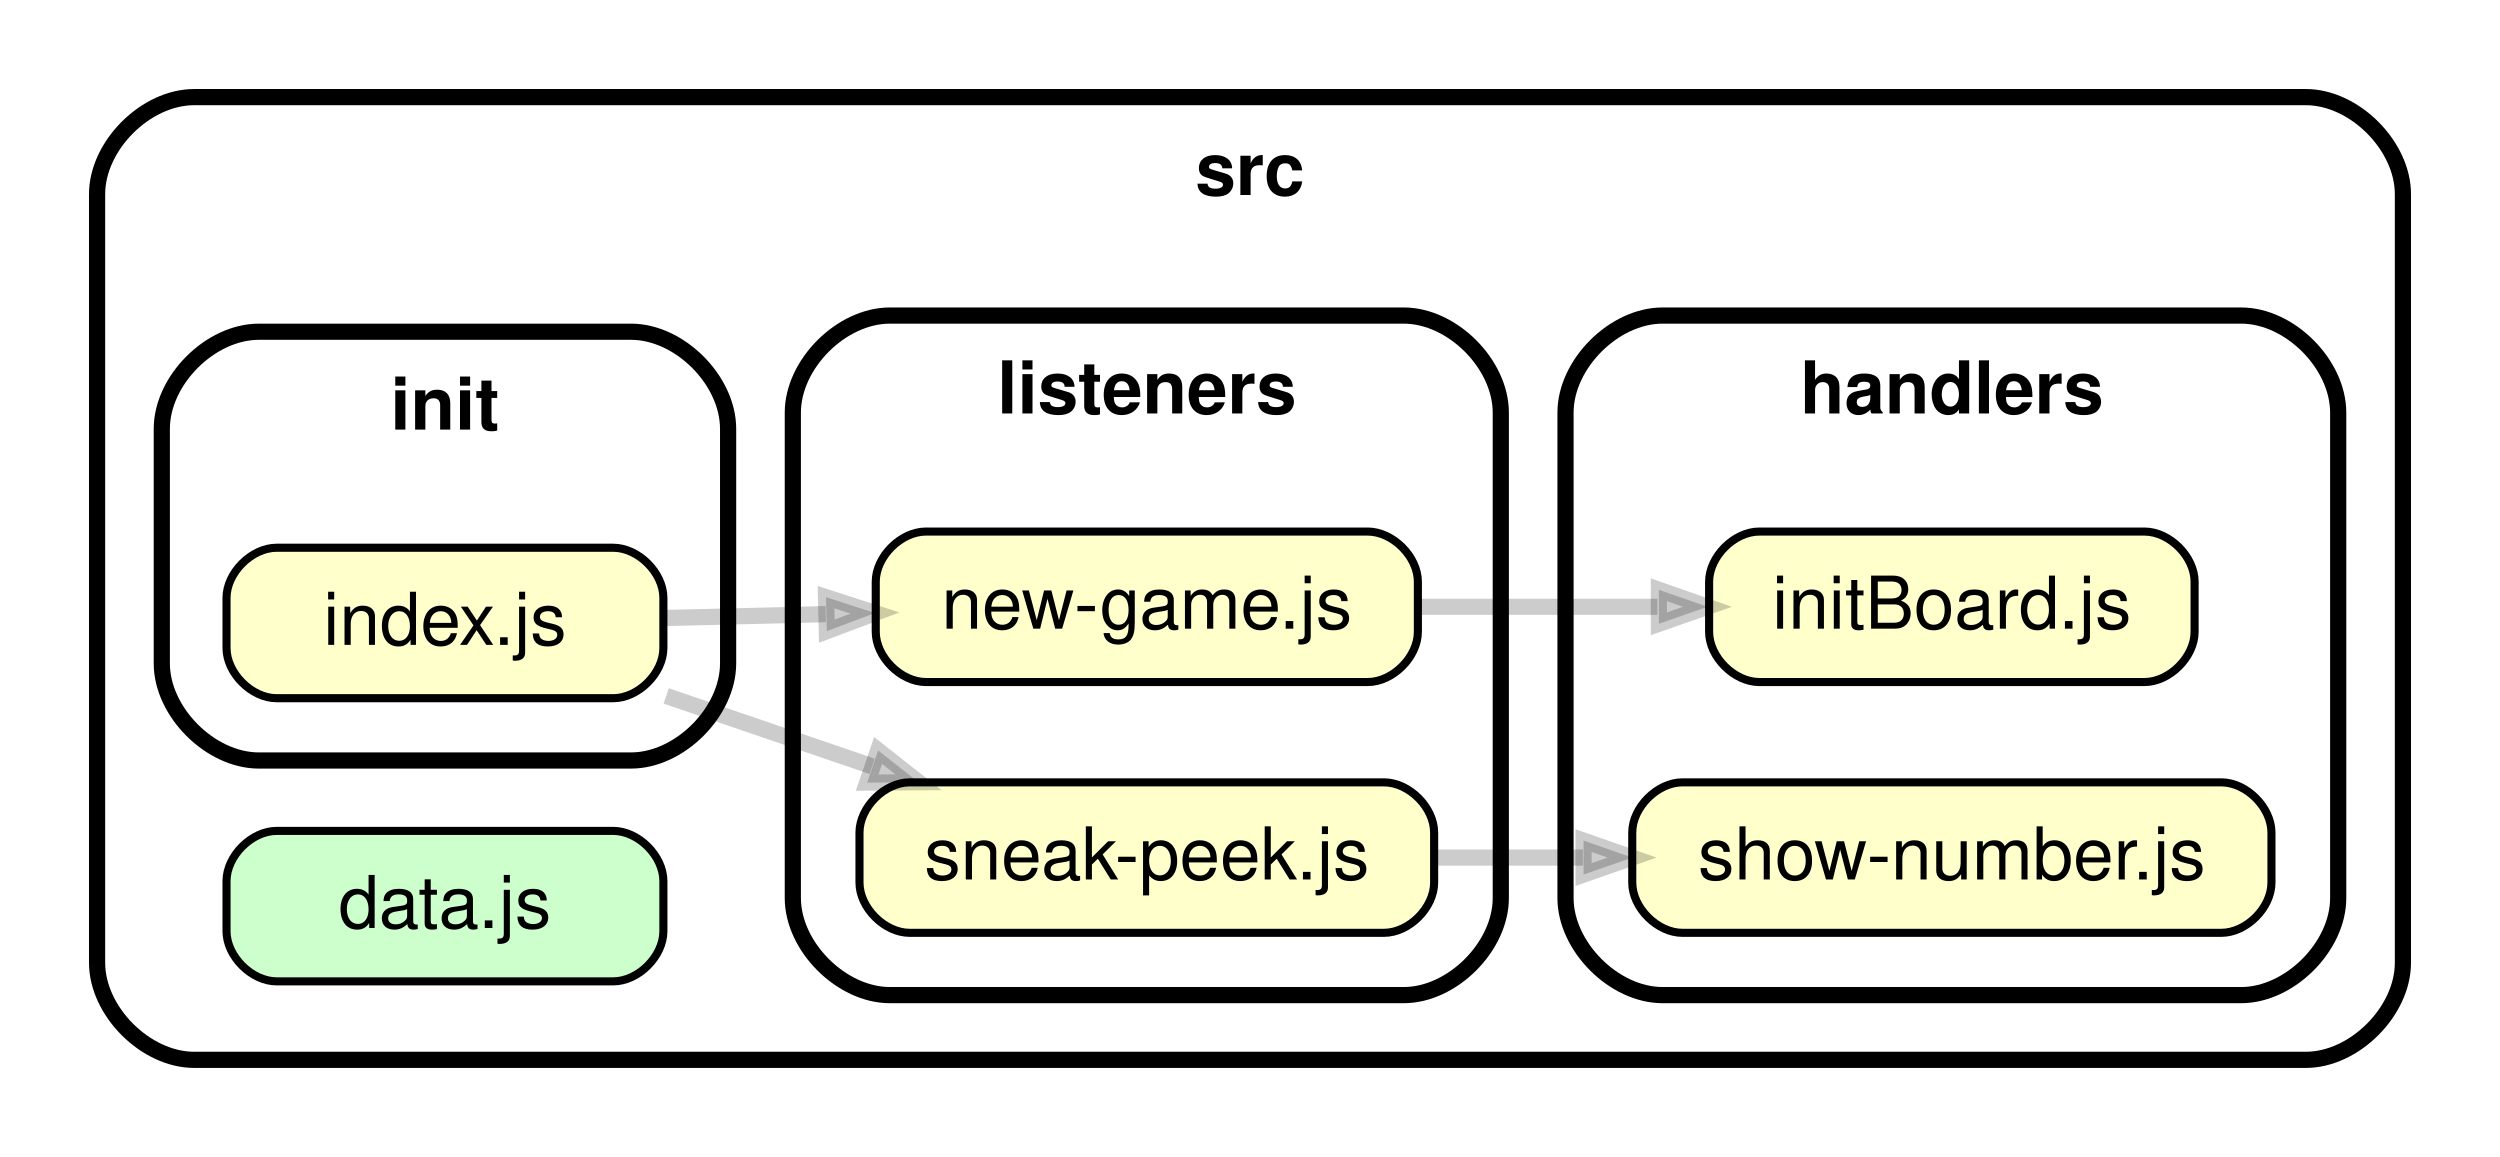
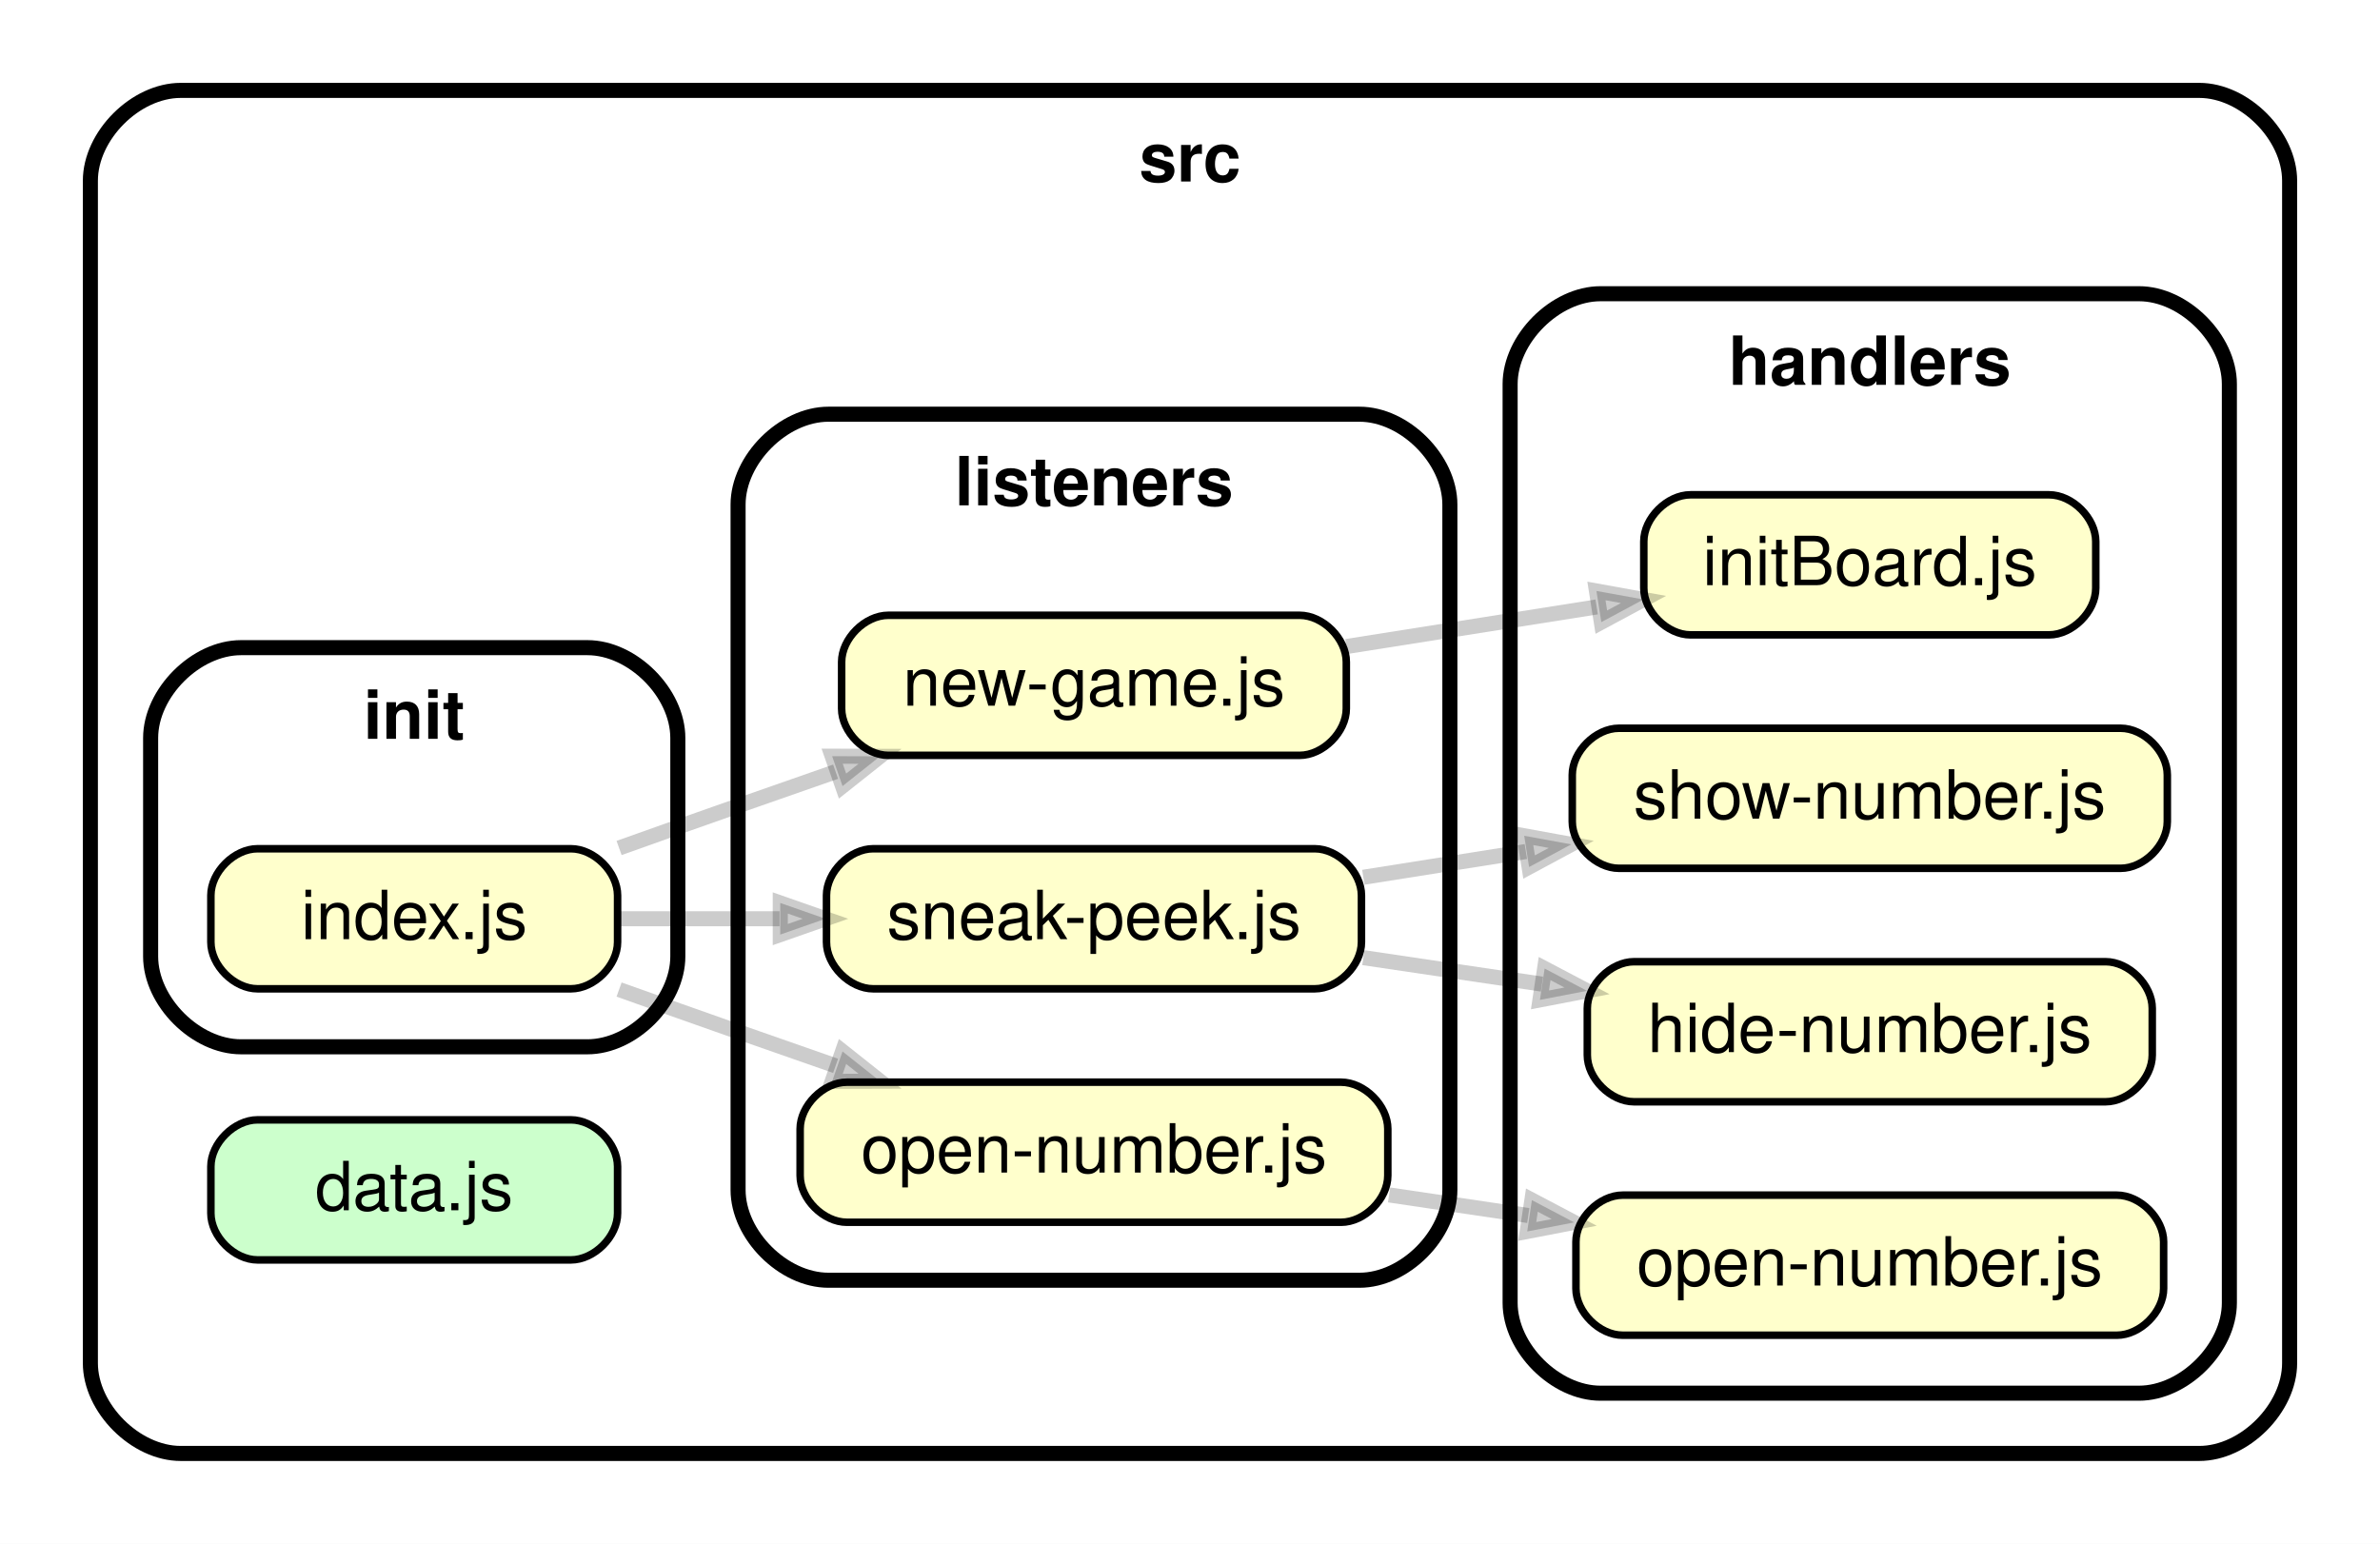
- <svg xmlns="http://www.w3.org/2000/svg" xmlns:xlink="http://www.w3.org/1999/xlink" width="309pt" height="143pt" viewBox="0.00 0.00 309.02 143.00">
-   <g id="graph0" class="graph" transform="scale(1 1) rotate(0) translate(4 139)">
-     <polygon fill="white" stroke="transparent" points="-4,4 -4,-139 305.02,-139 305.02,4 -4,4" />
+ <svg xmlns="http://www.w3.org/2000/svg" xmlns:xlink="http://www.w3.org/1999/xlink" width="316pt" height="205pt" viewBox="0.00 0.00 316.01 205.00">
+   <g id="graph0" class="graph" transform="scale(1 1) rotate(0) translate(4 201)">
+     <polygon fill="white" stroke="transparent" points="-4,4 -4,-201 312.01,-201 312.01,4 -4,4" />
    <g id="clust1" class="cluster">
-       <path fill="#ffffff" stroke="black" stroke-width="2" d="M20,-8C20,-8 281.02,-8 281.02,-8 287.02,-8 293.02,-14 293.02,-20 293.02,-20 293.02,-115 293.02,-115 293.02,-121 287.02,-127 281.02,-127 281.02,-127 20,-127 20,-127 14,-127 8,-121 8,-115 8,-115 8,-20 8,-20 8,-14 14,-8 20,-8" />
-       <text text-anchor="middle" x="150.51" y="-114.9" font-family="Helvetica,sans-Serif" font-weight="bold" font-size="9.00">src</text>
+       <path fill="#ffffff" stroke="black" stroke-width="2" d="M20,-8C20,-8 288.01,-8 288.01,-8 294.01,-8 300.01,-14 300.01,-20 300.01,-20 300.01,-177 300.01,-177 300.01,-183 294.01,-189 288.01,-189 288.01,-189 20,-189 20,-189 14,-189 8,-183 8,-177 8,-177 8,-20 8,-20 8,-14 14,-8 20,-8" />
+       <text text-anchor="middle" x="154.01" y="-176.9" font-family="Helvetica,sans-Serif" font-weight="bold" font-size="9.00">src</text>
    </g>
    <g id="clust2" class="cluster">
-       <path fill="#ffffff" stroke="black" stroke-width="2" d="M201.51,-16C201.51,-16 273.02,-16 273.02,-16 279.02,-16 285.02,-22 285.02,-28 285.02,-28 285.02,-88 285.02,-88 285.02,-94 279.02,-100 273.02,-100 273.02,-100 201.51,-100 201.51,-100 195.51,-100 189.51,-94 189.51,-88 189.51,-88 189.51,-28 189.51,-28 189.51,-22 195.51,-16 201.51,-16" />
-       <text text-anchor="middle" x="237.26" y="-87.9" font-family="Helvetica,sans-Serif" font-weight="bold" font-size="9.00">handlers</text>
+       <path fill="#ffffff" stroke="black" stroke-width="2" d="M208.51,-16C208.51,-16 280.01,-16 280.01,-16 286.01,-16 292.01,-22 292.01,-28 292.01,-28 292.01,-150 292.01,-150 292.01,-156 286.01,-162 280.01,-162 280.01,-162 208.51,-162 208.51,-162 202.51,-162 196.51,-156 196.51,-150 196.51,-150 196.51,-28 196.51,-28 196.51,-22 202.51,-16 208.51,-16" />
+       <text text-anchor="middle" x="244.26" y="-149.9" font-family="Helvetica,sans-Serif" font-weight="bold" font-size="9.00">handlers</text>
    </g>
    <g id="clust3" class="cluster">
-       <path fill="#ffffff" stroke="black" stroke-width="2" d="M28,-45C28,-45 74,-45 74,-45 80,-45 86,-51 86,-57 86,-57 86,-86 86,-86 86,-92 80,-98 74,-98 74,-98 28,-98 28,-98 22,-98 16,-92 16,-86 16,-86 16,-57 16,-57 16,-51 22,-45 28,-45" />
-       <text text-anchor="middle" x="51" y="-85.9" font-family="Helvetica,sans-Serif" font-weight="bold" font-size="9.00">init</text>
+       <path fill="#ffffff" stroke="black" stroke-width="2" d="M28,-62C28,-62 74,-62 74,-62 80,-62 86,-68 86,-74 86,-74 86,-103 86,-103 86,-109 80,-115 74,-115 74,-115 28,-115 28,-115 22,-115 16,-109 16,-103 16,-103 16,-74 16,-74 16,-68 22,-62 28,-62" />
+       <text text-anchor="middle" x="51" y="-102.9" font-family="Helvetica,sans-Serif" font-weight="bold" font-size="9.00">init</text>
    </g>
    <g id="clust4" class="cluster">
-       <path fill="#ffffff" stroke="black" stroke-width="2" d="M106,-16C106,-16 169.51,-16 169.51,-16 175.51,-16 181.51,-22 181.51,-28 181.51,-28 181.51,-88 181.51,-88 181.51,-94 175.51,-100 169.51,-100 169.51,-100 106,-100 106,-100 100,-100 94,-94 94,-88 94,-88 94,-28 94,-28 94,-22 100,-16 106,-16" />
-       <text text-anchor="middle" x="137.76" y="-87.9" font-family="Helvetica,sans-Serif" font-weight="bold" font-size="9.00">listeners</text>
+       <path fill="#ffffff" stroke="black" stroke-width="2" d="M106,-31C106,-31 176.51,-31 176.51,-31 182.51,-31 188.51,-37 188.51,-43 188.51,-43 188.51,-134 188.51,-134 188.51,-140 182.51,-146 176.51,-146 176.51,-146 106,-146 106,-146 100,-146 94,-140 94,-134 94,-134 94,-43 94,-43 94,-37 100,-31 106,-31" />
+       <text text-anchor="middle" x="141.26" y="-133.9" font-family="Helvetica,sans-Serif" font-weight="bold" font-size="9.00">listeners</text>
    </g>
    <g id="node1" class="node">
      <g id="a_node1">
        <a xlink:href="../src/data.js" xlink:title="data.js">
-           <path fill="#ccffcc" stroke="black" d="M71.8,-36.3C71.8,-36.3 30.2,-36.3 30.2,-36.3 27.1,-36.3 24,-33.2 24,-30.1 24,-30.1 24,-23.9 24,-23.9 24,-20.8 27.1,-17.7 30.2,-17.7 30.2,-17.7 71.8,-17.7 71.8,-17.7 74.9,-17.7 78,-20.8 78,-23.9 78,-23.9 78,-30.1 78,-30.1 78,-33.2 74.9,-36.3 71.8,-36.3" />
-           <text text-anchor="middle" x="51" y="-24.3" font-family="Helvetica,sans-Serif" font-size="9.00">data.js</text>
+           <path fill="#ccffcc" stroke="black" d="M71.8,-52.3C71.8,-52.3 30.2,-52.3 30.2,-52.3 27.1,-52.3 24,-49.2 24,-46.1 24,-46.1 24,-39.9 24,-39.9 24,-36.8 27.1,-33.7 30.2,-33.7 30.2,-33.7 71.8,-33.7 71.8,-33.7 74.9,-33.7 78,-36.8 78,-39.9 78,-39.9 78,-46.1 78,-46.1 78,-49.2 74.9,-52.3 71.8,-52.3" />
+           <text text-anchor="middle" x="51" y="-40.3" font-family="Helvetica,sans-Serif" font-size="9.00">data.js</text>
        </a>
      </g>
    </g>
    <g id="node2" class="node">
      <g id="a_node2">
-         <a xlink:href="../src/handlers/initBoard.js" xlink:title="initBoard.js">
-           <path fill="#ffffcc" stroke="black" d="M261.07,-73.3C261.07,-73.3 213.46,-73.3 213.46,-73.3 210.36,-73.3 207.26,-70.2 207.26,-67.1 207.26,-67.1 207.26,-60.9 207.26,-60.9 207.26,-57.8 210.36,-54.7 213.46,-54.7 213.46,-54.7 261.07,-54.7 261.07,-54.7 264.17,-54.7 267.27,-57.8 267.27,-60.9 267.27,-60.9 267.27,-67.1 267.27,-67.1 267.27,-70.2 264.17,-73.3 261.07,-73.3" />
-           <text text-anchor="middle" x="237.26" y="-61.3" font-family="Helvetica,sans-Serif" font-size="9.00">initBoard.js</text>
+         <a xlink:href="../src/handlers/hide-number.js" xlink:title="hide-number.js">
+           <path fill="#ffffcc" stroke="black" d="M275.57,-73.3C275.57,-73.3 212.96,-73.3 212.96,-73.3 209.86,-73.3 206.76,-70.2 206.76,-67.1 206.76,-67.1 206.76,-60.9 206.76,-60.9 206.76,-57.8 209.86,-54.7 212.96,-54.7 212.96,-54.7 275.57,-54.7 275.57,-54.7 278.67,-54.7 281.77,-57.8 281.77,-60.9 281.77,-60.9 281.77,-67.1 281.77,-67.1 281.77,-70.2 278.67,-73.3 275.57,-73.3" />
+           <text text-anchor="middle" x="244.26" y="-61.3" font-family="Helvetica,sans-Serif" font-size="9.00">hide-number.js</text>
        </a>
      </g>
    </g>
    <g id="node3" class="node">
      <g id="a_node3">
-         <a xlink:href="../src/handlers/show-number.js" xlink:title="show-number.js">
-           <path fill="#ffffcc" stroke="black" d="M270.57,-42.3C270.57,-42.3 203.96,-42.3 203.96,-42.3 200.86,-42.3 197.76,-39.2 197.76,-36.1 197.76,-36.1 197.76,-29.9 197.76,-29.9 197.76,-26.8 200.86,-23.7 203.96,-23.7 203.96,-23.7 270.57,-23.7 270.57,-23.7 273.67,-23.7 276.77,-26.8 276.77,-29.9 276.77,-29.9 276.77,-36.1 276.77,-36.1 276.77,-39.2 273.67,-42.3 270.57,-42.3" />
-           <text text-anchor="middle" x="237.26" y="-30.3" font-family="Helvetica,sans-Serif" font-size="9.00">show-number.js</text>
+         <a xlink:href="../src/handlers/initBoard.js" xlink:title="initBoard.js">
+           <path fill="#ffffcc" stroke="black" d="M268.07,-135.3C268.07,-135.3 220.46,-135.3 220.46,-135.3 217.36,-135.3 214.26,-132.2 214.26,-129.1 214.26,-129.1 214.26,-122.9 214.26,-122.9 214.26,-119.8 217.36,-116.7 220.46,-116.7 220.46,-116.7 268.07,-116.7 268.07,-116.7 271.17,-116.7 274.27,-119.8 274.27,-122.9 274.27,-122.9 274.27,-129.1 274.27,-129.1 274.27,-132.2 271.17,-135.3 268.07,-135.3" />
+           <text text-anchor="middle" x="244.26" y="-123.3" font-family="Helvetica,sans-Serif" font-size="9.00">initBoard.js</text>
        </a>
      </g>
    </g>
    <g id="node4" class="node">
      <g id="a_node4">
-         <a xlink:href="../src/init/index.js" xlink:title="index.js">
-           <path fill="#ffffcc" stroke="black" d="M71.8,-71.3C71.8,-71.3 30.2,-71.3 30.2,-71.3 27.1,-71.3 24,-68.2 24,-65.1 24,-65.1 24,-58.9 24,-58.9 24,-55.8 27.1,-52.7 30.2,-52.7 30.2,-52.7 71.8,-52.7 71.8,-52.7 74.9,-52.7 78,-55.8 78,-58.9 78,-58.9 78,-65.1 78,-65.1 78,-68.2 74.9,-71.3 71.8,-71.3" />
-           <text text-anchor="middle" x="51" y="-59.3" font-family="Helvetica,sans-Serif" font-size="9.00">index.js</text>
+         <a xlink:href="../src/handlers/open-number.js" xlink:title="open-number.js">
+           <path fill="#ffffcc" stroke="black" d="M277.07,-42.3C277.07,-42.3 211.45,-42.3 211.45,-42.3 208.35,-42.3 205.25,-39.2 205.25,-36.1 205.25,-36.1 205.25,-29.9 205.25,-29.9 205.25,-26.8 208.35,-23.7 211.45,-23.7 211.45,-23.7 277.07,-23.7 277.07,-23.7 280.17,-23.7 283.28,-26.8 283.28,-29.9 283.28,-29.9 283.28,-36.1 283.28,-36.1 283.28,-39.2 280.17,-42.3 277.07,-42.3" />
+           <text text-anchor="middle" x="244.26" y="-30.3" font-family="Helvetica,sans-Serif" font-size="9.00">open-number.js</text>
        </a>
      </g>
    </g>
    <g id="node5" class="node">
      <g id="a_node5">
+         <a xlink:href="../src/handlers/show-number.js" xlink:title="show-number.js">
+           <path fill="#ffffcc" stroke="black" d="M277.57,-104.3C277.57,-104.3 210.96,-104.3 210.96,-104.3 207.86,-104.3 204.76,-101.2 204.76,-98.1 204.76,-98.1 204.76,-91.9 204.76,-91.9 204.76,-88.8 207.86,-85.7 210.96,-85.7 210.96,-85.7 277.57,-85.7 277.57,-85.7 280.67,-85.7 283.77,-88.8 283.77,-91.9 283.77,-91.9 283.77,-98.1 283.77,-98.1 283.77,-101.2 280.67,-104.3 277.57,-104.3" />
+           <text text-anchor="middle" x="244.26" y="-92.3" font-family="Helvetica,sans-Serif" font-size="9.00">show-number.js</text>
+         </a>
+       </g>
+     </g>
+     <g id="node6" class="node">
+       <g id="a_node6">
+         <a xlink:href="../src/init/index.js" xlink:title="index.js">
+           <path fill="#ffffcc" stroke="black" d="M71.8,-88.3C71.8,-88.3 30.2,-88.3 30.2,-88.3 27.1,-88.3 24,-85.2 24,-82.1 24,-82.1 24,-75.9 24,-75.9 24,-72.8 27.1,-69.7 30.2,-69.7 30.2,-69.7 71.8,-69.7 71.8,-69.7 74.9,-69.7 78,-72.8 78,-75.9 78,-75.9 78,-82.1 78,-82.1 78,-85.2 74.9,-88.3 71.8,-88.3" />
+           <text text-anchor="middle" x="51" y="-76.3" font-family="Helvetica,sans-Serif" font-size="9.00">index.js</text>
+         </a>
+       </g>
+     </g>
+     <g id="node7" class="node">
+       <g id="a_node7">
        <a xlink:href="../src/listeners/new-game.js" xlink:title="new-game.js">
-           <path fill="#ffffcc" stroke="black" d="M165.06,-73.3C165.06,-73.3 110.45,-73.3 110.45,-73.3 107.35,-73.3 104.25,-70.2 104.25,-67.1 104.25,-67.1 104.25,-60.9 104.25,-60.9 104.25,-57.8 107.35,-54.7 110.45,-54.7 110.45,-54.7 165.06,-54.7 165.06,-54.7 168.16,-54.7 171.26,-57.8 171.26,-60.9 171.26,-60.9 171.26,-67.1 171.26,-67.1 171.26,-70.2 168.16,-73.3 165.06,-73.3" />
-           <text text-anchor="middle" x="137.76" y="-61.3" font-family="Helvetica,sans-Serif" font-size="9.00">new-game.js</text>
+           <path fill="#ffffcc" stroke="black" d="M168.56,-119.3C168.56,-119.3 113.95,-119.3 113.95,-119.3 110.85,-119.3 107.75,-116.2 107.75,-113.1 107.75,-113.1 107.75,-106.9 107.75,-106.9 107.75,-103.8 110.85,-100.7 113.95,-100.7 113.95,-100.7 168.56,-100.7 168.56,-100.7 171.66,-100.7 174.76,-103.8 174.76,-106.9 174.76,-106.9 174.76,-113.1 174.76,-113.1 174.76,-116.2 171.66,-119.3 168.56,-119.3" />
+           <text text-anchor="middle" x="141.26" y="-107.3" font-family="Helvetica,sans-Serif" font-size="9.00">new-game.js</text>
        </a>
      </g>
    </g>
    <g id="edge1" class="edge">
-       <path fill="none" stroke="#000000" stroke-width="2" stroke-opacity="0.2" d="M78.35,-62.62C84.6,-62.77 91.4,-62.93 98.07,-63.09" />
-       <polygon fill="#000000" fill-opacity="0.2" stroke="#000000" stroke-width="2" stroke-opacity="0.2" points="98.1,-65.19 104.15,-63.23 98.2,-60.99 98.1,-65.19" />
+       <path fill="none" stroke="#000000" stroke-width="2" stroke-opacity="0.2" d="M78.2,-88.4C83.43,-90.27 88.89,-92.2 94,-94 98.19,-95.47 102.59,-97.01 106.95,-98.53" />
+       <polygon fill="#000000" fill-opacity="0.2" stroke="#000000" stroke-width="2" stroke-opacity="0.2" points="106.49,-100.59 112.85,-100.57 107.87,-96.62 106.49,-100.59" />
    </g>
-     <g id="node6" class="node">
-       <g id="a_node6">
-         <a xlink:href="../src/listeners/sneak-peek.js" xlink:title="sneak-peek.js">
-           <path fill="#ffffcc" stroke="black" d="M167.07,-42.3C167.07,-42.3 108.44,-42.3 108.44,-42.3 105.34,-42.3 102.24,-39.2 102.24,-36.1 102.24,-36.1 102.24,-29.9 102.24,-29.9 102.24,-26.8 105.34,-23.7 108.44,-23.7 108.44,-23.7 167.07,-23.7 167.07,-23.7 170.17,-23.7 173.27,-26.8 173.27,-29.9 173.27,-29.9 173.27,-36.1 173.27,-36.1 173.27,-39.2 170.17,-42.3 167.07,-42.3" />
-           <text text-anchor="middle" x="137.76" y="-30.3" font-family="Helvetica,sans-Serif" font-size="9.00">sneak-peek.js</text>
+     <g id="node8" class="node">
+       <g id="a_node8">
+         <a xlink:href="../src/listeners/open-number.js" xlink:title="open-number.js">
+           <path fill="#ffffcc" stroke="black" d="M174.07,-57.3C174.07,-57.3 108.44,-57.3 108.44,-57.3 105.34,-57.3 102.24,-54.2 102.24,-51.1 102.24,-51.1 102.24,-44.9 102.24,-44.9 102.24,-41.8 105.34,-38.7 108.44,-38.7 108.44,-38.7 174.07,-38.7 174.07,-38.7 177.17,-38.7 180.27,-41.8 180.27,-44.9 180.27,-44.9 180.27,-51.1 180.27,-51.1 180.27,-54.2 177.17,-57.3 174.07,-57.3" />
+           <text text-anchor="middle" x="141.26" y="-45.3" font-family="Helvetica,sans-Serif" font-size="9.00">open-number.js</text>
        </a>
      </g>
    </g>
    <g id="edge2" class="edge">
-       <path fill="none" stroke="#000000" stroke-width="2" stroke-opacity="0.2" d="M78.35,-52.98C86.41,-50.23 95.37,-47.16 103.8,-44.28" />
-       <polygon fill="#000000" fill-opacity="0.2" stroke="#000000" stroke-width="2" stroke-opacity="0.2" points="104.54,-46.24 109.54,-42.31 103.19,-42.27 104.54,-46.24" />
+       <path fill="none" stroke="#000000" stroke-width="2" stroke-opacity="0.2" d="M78.2,-69.6C83.43,-67.73 88.89,-65.8 94,-64 98.19,-62.53 102.59,-60.99 106.95,-59.47" />
+       <polygon fill="#000000" fill-opacity="0.2" stroke="#000000" stroke-width="2" stroke-opacity="0.2" points="107.87,-61.38 112.85,-57.43 106.49,-57.41 107.87,-61.38" />
+     </g>
+     <g id="node9" class="node">
+       <g id="a_node9">
+         <a xlink:href="../src/listeners/sneak-peek.js" xlink:title="sneak-peek.js">
+           <path fill="#ffffcc" stroke="black" d="M170.57,-88.3C170.57,-88.3 111.94,-88.3 111.94,-88.3 108.84,-88.3 105.74,-85.2 105.74,-82.1 105.74,-82.1 105.74,-75.9 105.74,-75.9 105.74,-72.8 108.84,-69.7 111.94,-69.7 111.94,-69.7 170.57,-69.7 170.57,-69.7 173.67,-69.7 176.77,-72.8 176.77,-75.9 176.77,-75.9 176.77,-82.1 176.77,-82.1 176.77,-85.2 173.67,-88.3 170.57,-88.3" />
+           <text text-anchor="middle" x="141.26" y="-76.3" font-family="Helvetica,sans-Serif" font-size="9.00">sneak-peek.js</text>
+         </a>
+       </g>
    </g>
    <g id="edge3" class="edge">
-       <path fill="none" stroke="#000000" stroke-width="2" stroke-opacity="0.2" d="M171.5,-64C180.94,-64 191.28,-64 200.87,-64" />
-       <polygon fill="#000000" fill-opacity="0.2" stroke="#000000" stroke-width="2" stroke-opacity="0.2" points="201.05,-66.1 207.05,-64 201.05,-61.9 201.05,-66.1" />
+       <path fill="none" stroke="#000000" stroke-width="2" stroke-opacity="0.2" d="M78,-79C84.76,-79 92.19,-79 99.51,-79" />
+       <polygon fill="#000000" fill-opacity="0.2" stroke="#000000" stroke-width="2" stroke-opacity="0.2" points="99.6,-81.1 105.6,-79 99.6,-76.9 99.6,-81.1" />
    </g>
    <g id="edge4" class="edge">
-       <path fill="none" stroke="#000000" stroke-width="2" stroke-opacity="0.2" d="M173.41,-33C179.32,-33 185.53,-33 191.66,-33" />
-       <polygon fill="#000000" fill-opacity="0.2" stroke="#000000" stroke-width="2" stroke-opacity="0.2" points="191.74,-35.1 197.74,-33 191.74,-30.9 191.74,-35.1" />
+       <path fill="none" stroke="#000000" stroke-width="2" stroke-opacity="0.2" d="M174.77,-115.15C185.38,-116.83 197.2,-118.7 208,-120.41" />
+       <polygon fill="#000000" fill-opacity="0.2" stroke="#000000" stroke-width="2" stroke-opacity="0.2" points="207.97,-122.53 214.22,-121.4 208.62,-118.39 207.97,-122.53" />
+     </g>
+     <g id="edge5" class="edge">
+       <path fill="none" stroke="#000000" stroke-width="2" stroke-opacity="0.2" d="M180.44,-42.33C186.48,-41.43 192.76,-40.5 198.92,-39.59" />
+       <polygon fill="#000000" fill-opacity="0.2" stroke="#000000" stroke-width="2" stroke-opacity="0.2" points="199.4,-41.64 205.02,-38.68 198.78,-37.48 199.4,-41.64" />
+     </g>
+     <g id="edge6" class="edge">
+       <path fill="none" stroke="#000000" stroke-width="2" stroke-opacity="0.2" d="M177.02,-73.84C184.66,-72.7 192.83,-71.49 200.74,-70.32" />
+       <polygon fill="#000000" fill-opacity="0.2" stroke="#000000" stroke-width="2" stroke-opacity="0.2" points="201.09,-72.39 206.72,-69.43 200.47,-68.23 201.09,-72.39" />
+     </g>
+     <g id="edge7" class="edge">
+       <path fill="none" stroke="#000000" stroke-width="2" stroke-opacity="0.2" d="M177.02,-84.51C183.97,-85.61 191.37,-86.78 198.6,-87.93" />
+       <polygon fill="#000000" fill-opacity="0.2" stroke="#000000" stroke-width="2" stroke-opacity="0.2" points="198.38,-90.02 204.63,-88.88 199.03,-85.87 198.38,-90.02" />
    </g>
  </g>
</svg>
